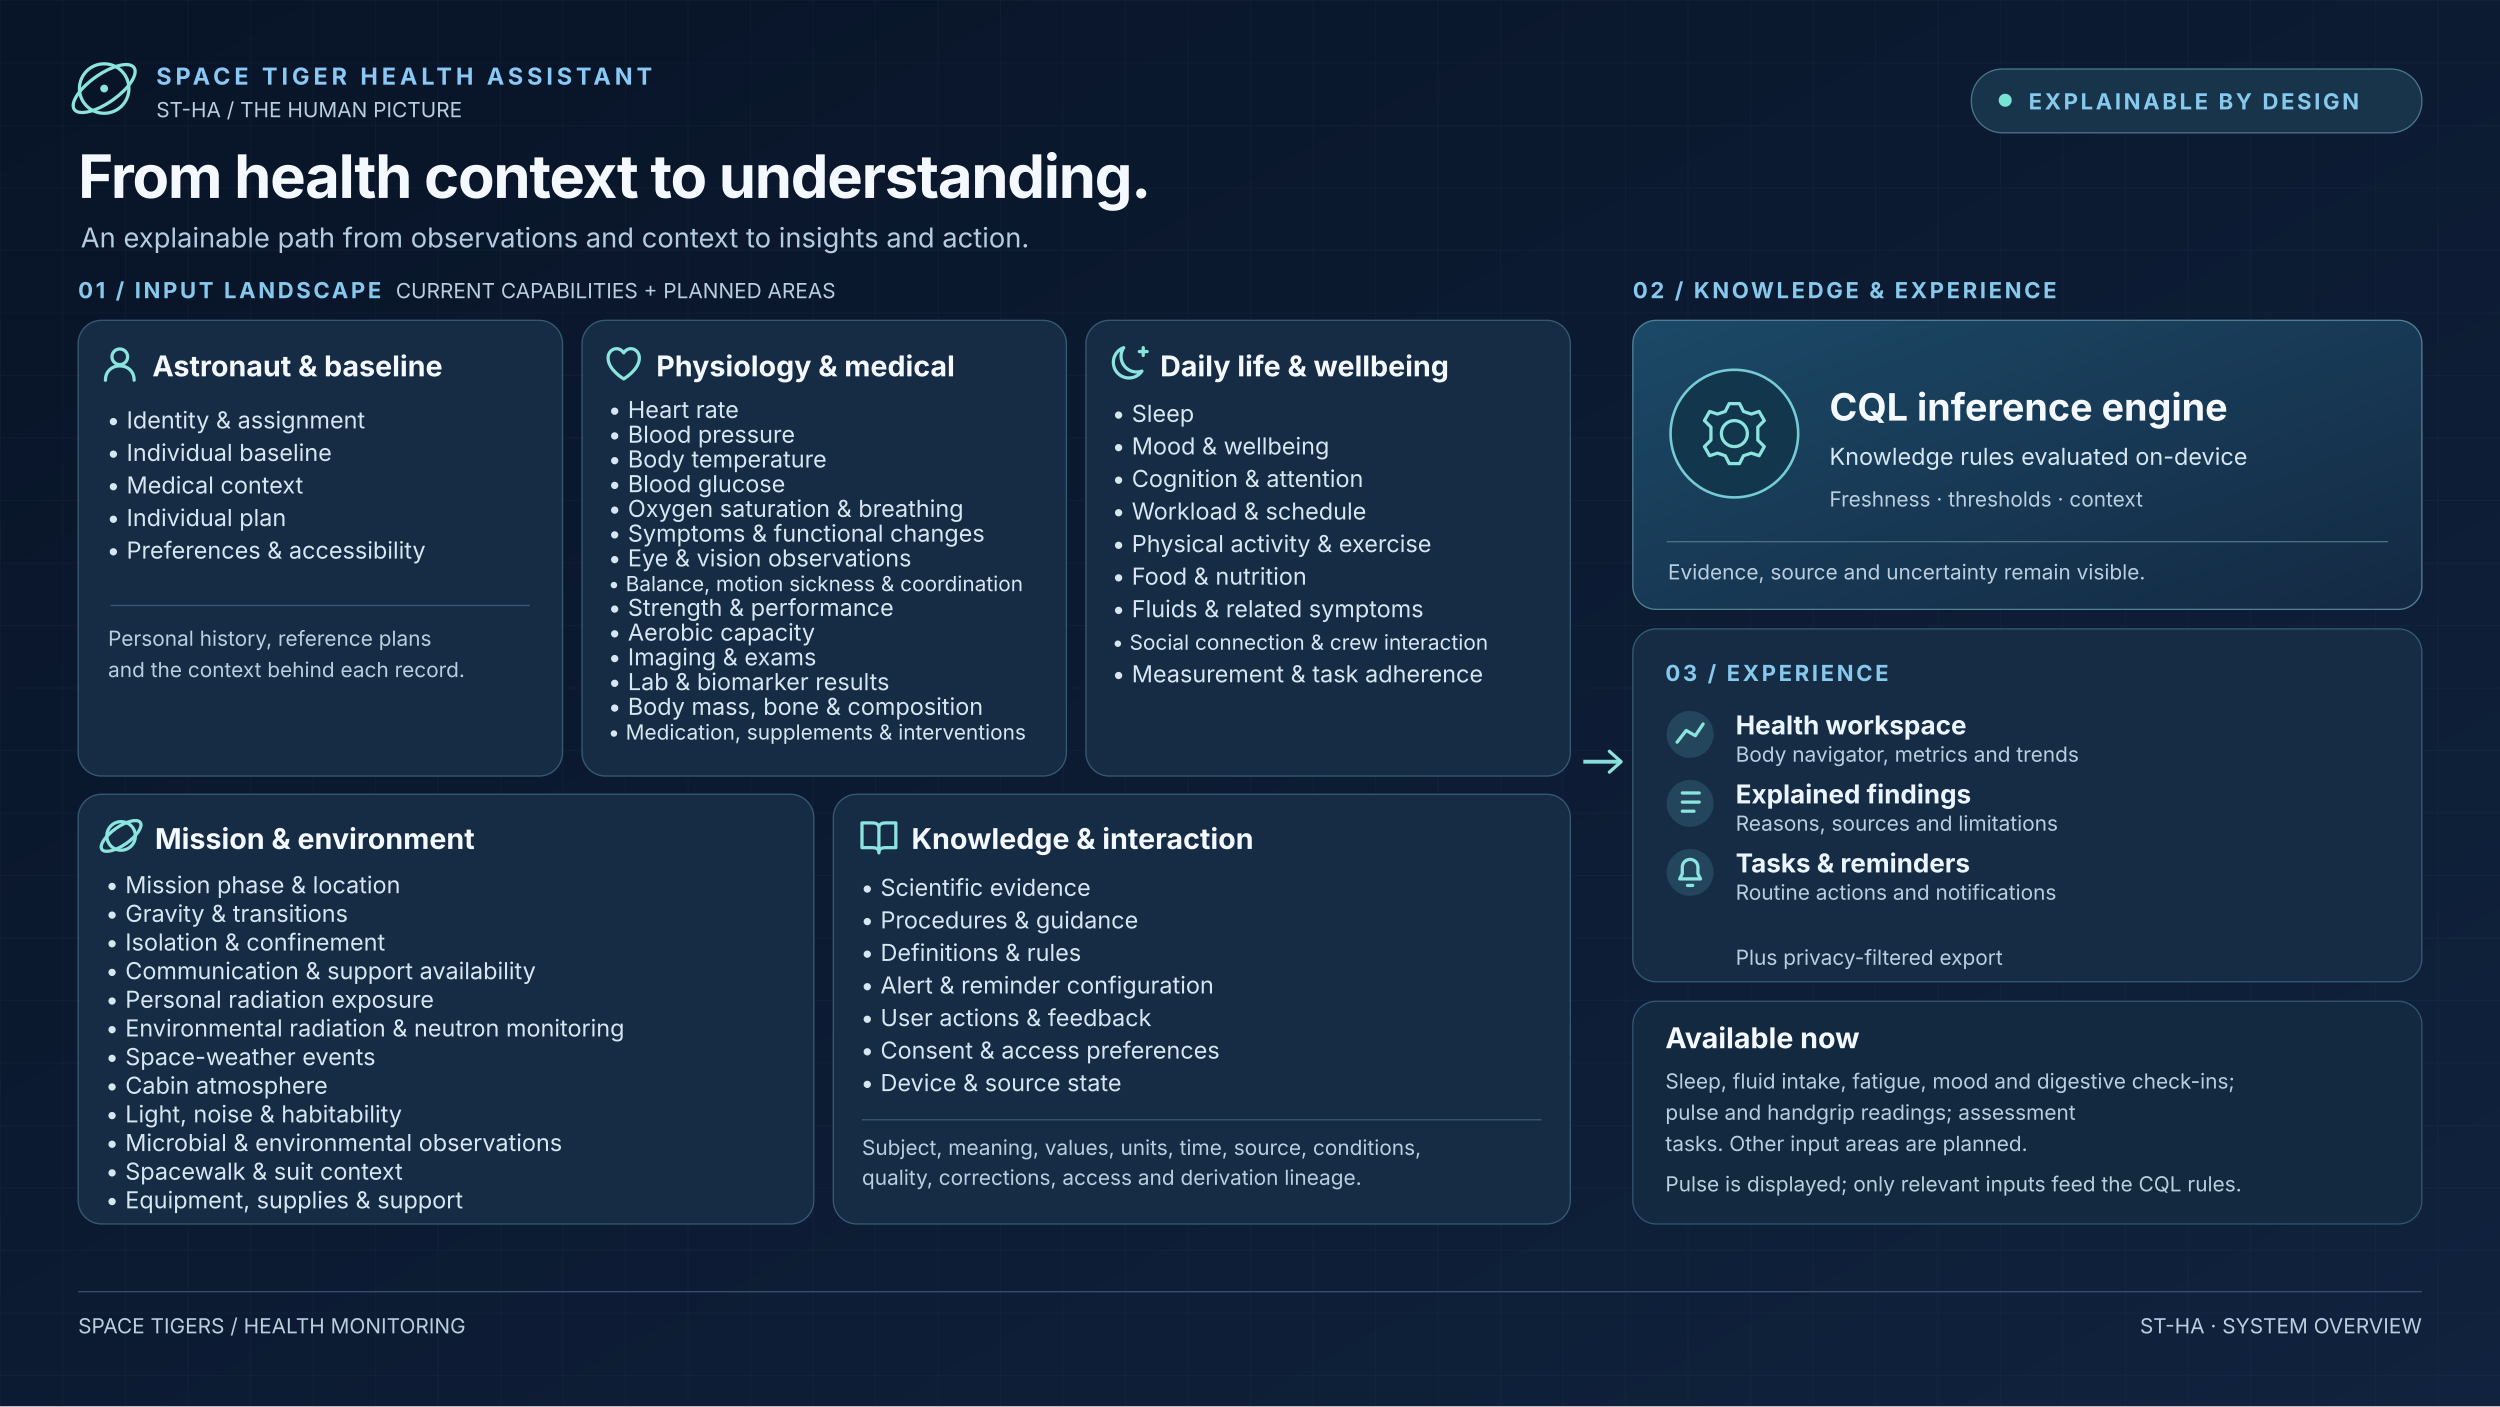
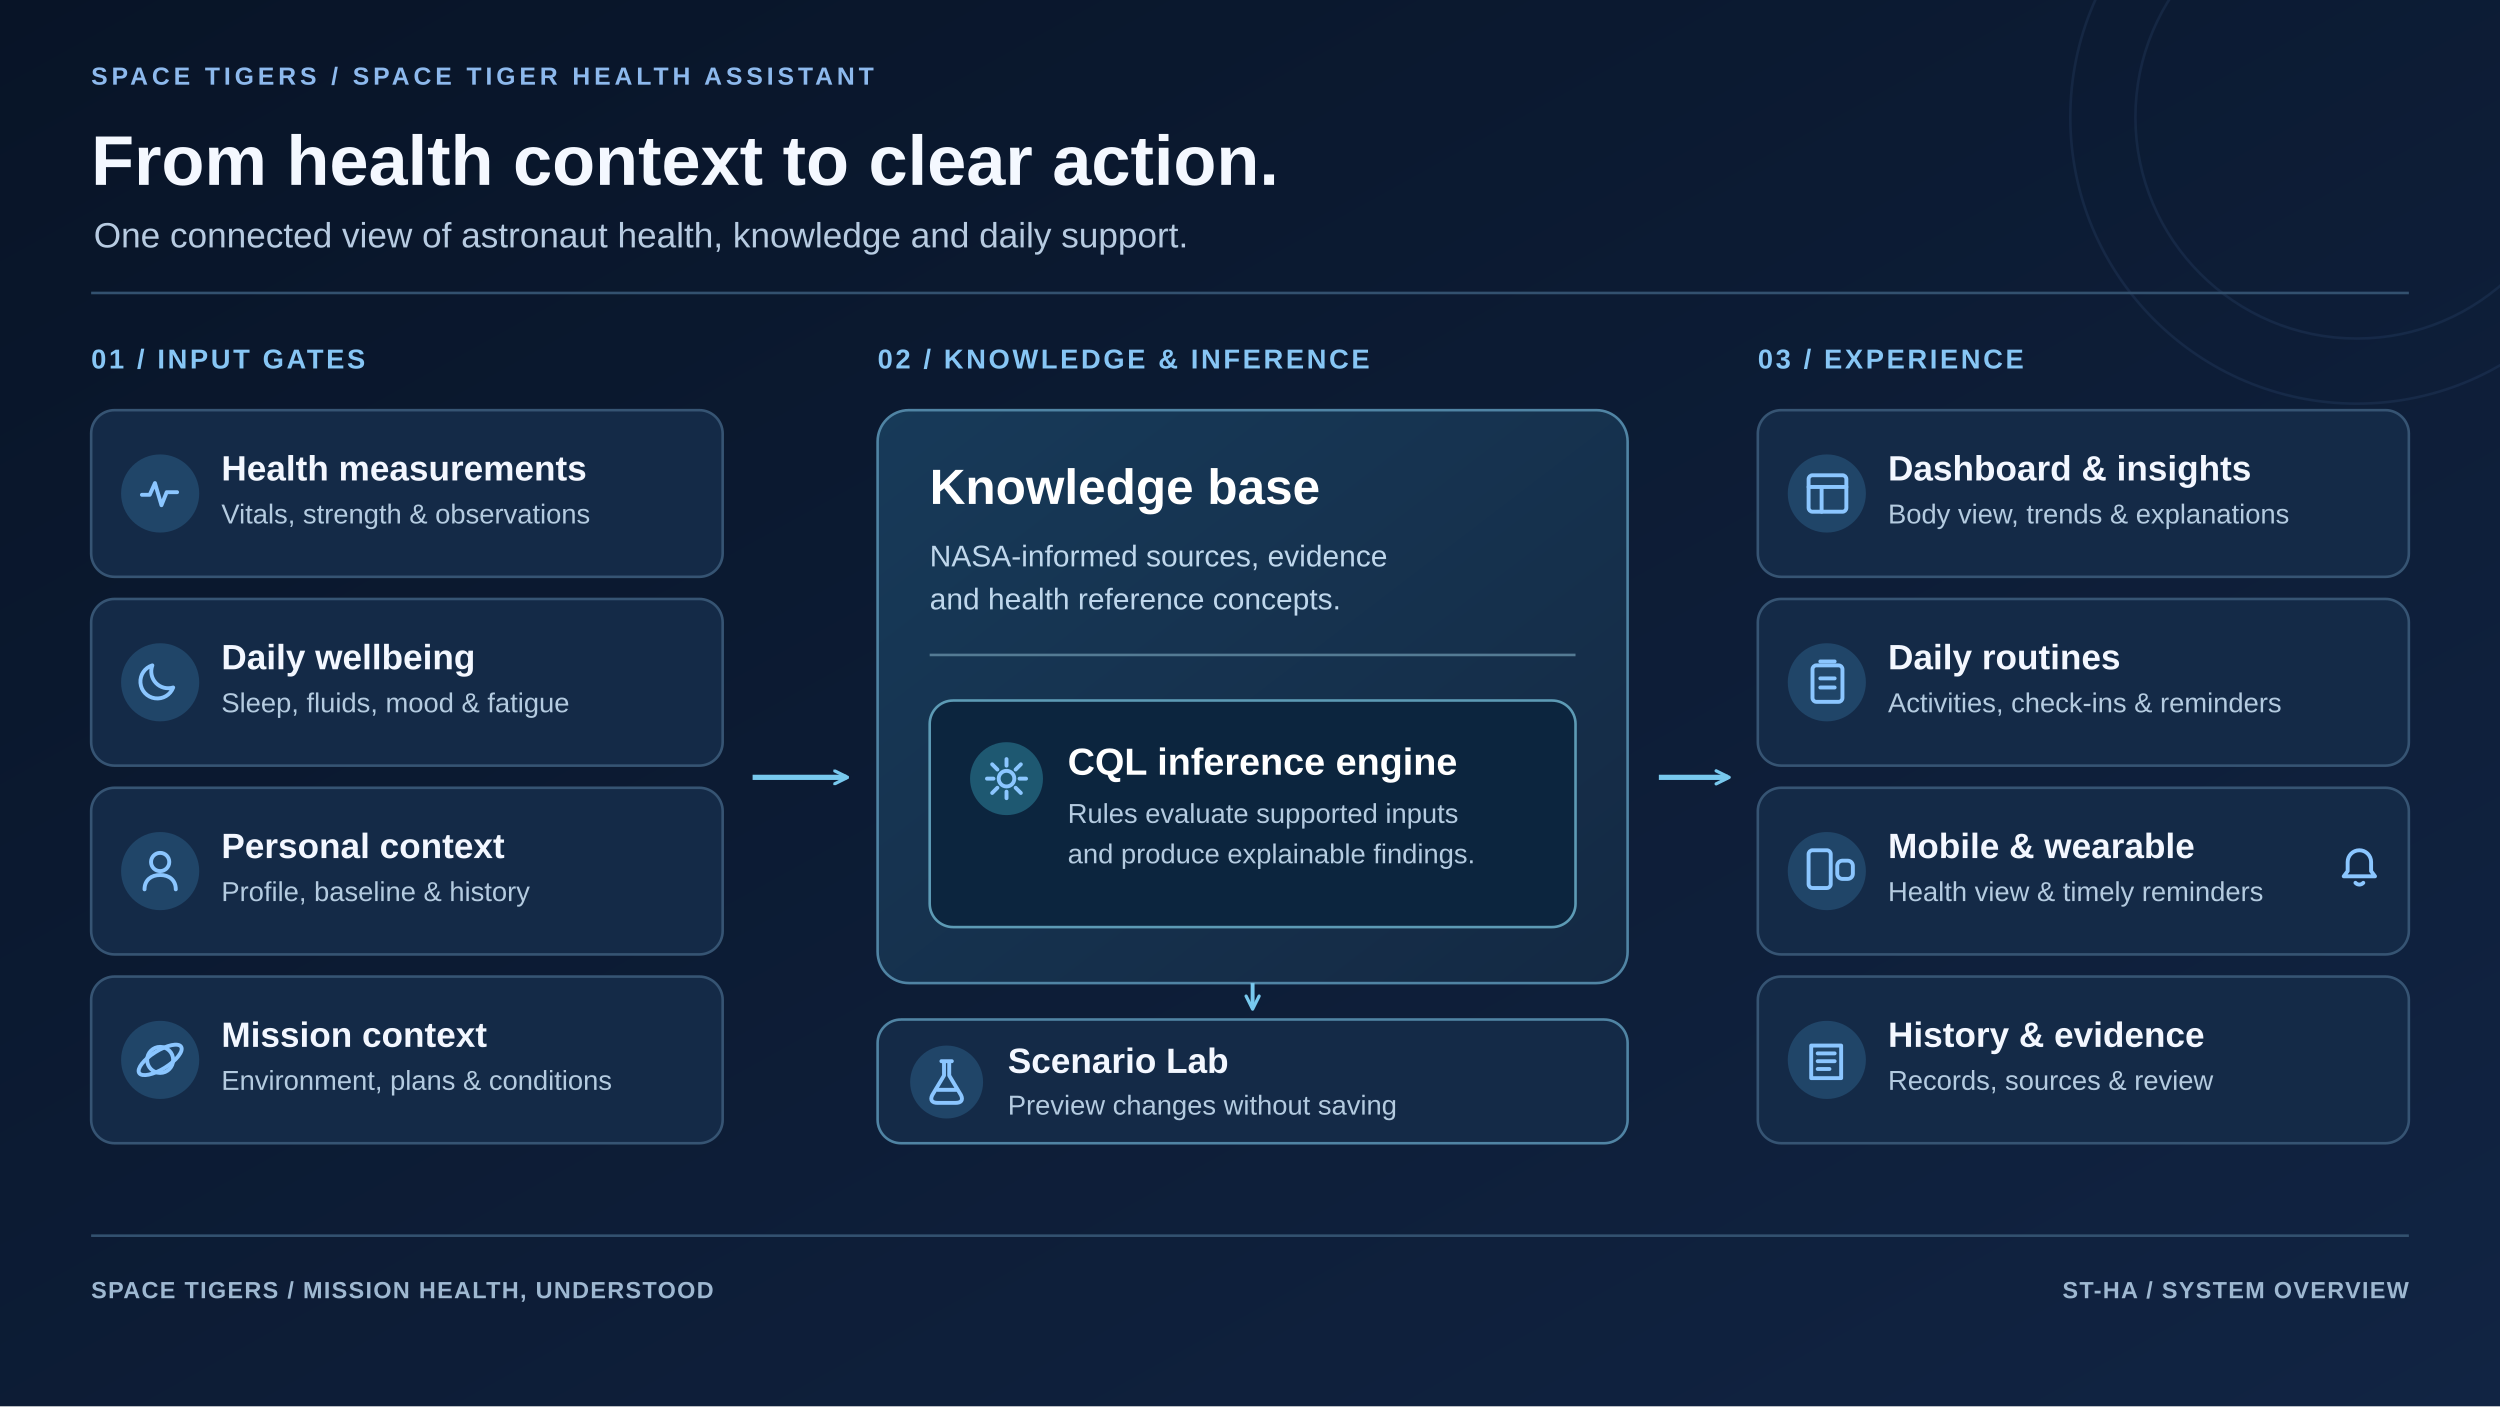
<svg xmlns="http://www.w3.org/2000/svg" width="1920" height="1080" viewBox="0 0 1920 1080" role="img" aria-labelledby="title description">
  <defs>
-     <linearGradient id="background" x2="1" y2="1">
+     <linearGradient id="background" x1="0" y1="0" x2="1" y2="1">
      <stop stop-color="#081427" />
-       <stop offset="1" stop-color="#10223d" />
+       <stop offset="1" stop-color="#112443" />
    </linearGradient>
-     <linearGradient id="engine" x2="1" y2="1">
-       <stop stop-color="#1b4967" />
+     <linearGradient id="core" x1="0" y1="0" x2="1" y2="1">
+       <stop stop-color="#173a59" />
      <stop offset="1" stop-color="#142943" />
    </linearGradient>
-     <pattern id="grid" width="48" height="48" patternUnits="userSpaceOnUse">
-       <path d="M48 0H0V48" fill="none" stroke="#90b5d8" stroke-opacity=".06" />
-     </pattern>
+     <marker id="arrow" markerWidth="12" markerHeight="12" refX="10" refY="6" orient="auto" markerUnits="userSpaceOnUse">
+       <path d="M1 1L11 6L1 11" fill="none" stroke="#78c9ee" stroke-width="2.5" stroke-linecap="round" stroke-linejoin="round" />
+     </marker>
    <style>
-       text{font-family:Inter,"Segoe UI",Arial,sans-serif}
-       .brand{fill:#8ac8f5;font-size:18px;font-weight:700;letter-spacing:3px}
-       .title{fill:#f4f8ff;font-size:46px;font-weight:700;letter-spacing:-1px}
-       .subtitle{fill:#b5cbe0;font-size:21px}
-       .kicker{fill:#86c9ed;font-size:17px;font-weight:700;letter-spacing:2px}
-       .heading{fill:#f4f8ff;font-size:22px;font-weight:700}
-       .item{fill:#d7e7f2;font-size:18px}
-       .small{fill:#b9cede;font-size:16px}
-       .engine-title{fill:#f4f8ff;font-size:29px;font-weight:700}
-       .output{fill:#eaf5ff;font-size:20px;font-weight:700}
-       .card{fill:#162c45;stroke:#355b74}
-       .icon{fill:none;stroke:#8ce4df;stroke-width:2.5;stroke-linecap:round;stroke-linejoin:round}
+       text { font-family: "Segoe UI", Arial, sans-serif; }
+       .eyebrow { fill: #8db9ed; font-size: 19px; font-weight: 700; letter-spacing: 3px; }
+       .title { fill: #f4f8ff; font-size: 54px; font-weight: 700; }
+       .subtitle { fill: #b7cbe1; font-size: 27px; }
+       .section { fill: #87c6f5; font-size: 21px; font-weight: 700; letter-spacing: 2px; }
+       .card { fill: #142a47; stroke: #365473; stroke-width: 2; }
+       .card-title { fill: #f3f7ff; font-size: 27px; font-weight: 700; }
+       .card-copy { fill: #b4cbe0; font-size: 21px; }
+       .core-title { fill: #ffffff; font-size: 38px; font-weight: 700; }
+       .core-copy { fill: #bfd7ec; font-size: 23px; }
+       .engine-title { fill: #ffffff; font-size: 29px; font-weight: 700; }
+       .footer { fill: #9eb8d1; font-size: 18px; font-weight: 600; letter-spacing: 1px; }
+       .icon { fill: none; stroke: #8bc6ff; stroke-width: 3; stroke-linecap: round; stroke-linejoin: round; }
    </style>
  </defs>
  <rect width="1920" height="1080" fill="url(#background)" />
-   <rect width="1920" height="1080" fill="url(#grid)" />
-   <g transform="translate(60 48)" class="icon">
-     <circle cx="20" cy="20" r="19" />
-     <ellipse cx="20" cy="20" rx="28" ry="11" transform="rotate(-35 20 20)" />
-     <circle cx="20" cy="20" r="3" fill="#8ce4df" stroke="none" />
+   <circle cx="1810" cy="90" r="220" fill="none" stroke="#82baff" stroke-opacity=".08" stroke-width="2" />
+   <circle cx="1810" cy="90" r="170" fill="none" stroke="#82baff" stroke-opacity=".08" stroke-width="2" />
+   <text x="70" y="65" class="eyebrow">SPACE TIGERS  /  SPACE TIGER HEALTH ASSISTANT</text>
+   <text x="70" y="142" class="title">From health context to clear action.</text>
+   <text x="72" y="190" class="subtitle">One connected view of astronaut health, knowledge and daily support.</text>
+   <path d="M70 225H1850" stroke="#33516f" stroke-width="2" />
+   <text x="70" y="283" class="section">01  /  INPUT GATES</text>
+   <text x="674" y="283" class="section">02  /  KNOWLEDGE &amp; INFERENCE</text>
+   <text x="1350" y="283" class="section">03  /  EXPERIENCE</text>
+   <g transform="translate(70 315)">
+     <rect class="card" width="485" height="128" rx="18" />
+     <circle cx="53" cy="64" r="30" fill="#204568" />
+     <g class="icon" transform="translate(39 49)">
+       <path d="M0 16h6l4-9 5 17 4-10h8" />
+     </g>
+     <text x="100" y="54" class="card-title">Health measurements</text>
+     <text x="100" y="87" class="card-copy">Vitals, strength &amp; observations</text>
  </g>
-   <text x="120" y="65" class="brand">SPACE TIGER HEALTH ASSISTANT</text>
-   <text x="120" y="90" class="small">ST-HA  /  THE HUMAN PICTURE</text>
-   <text x="60" y="152" class="title">From health context to understanding.</text>
-   <text x="62" y="190" class="subtitle">An explainable path from observations and context to insights and action.</text>
-   <rect x="1514" y="53" width="346" height="49" rx="24" fill="#17344a" stroke="#46768c" />
-   <circle cx="1540" cy="77" r="5" fill="#79e3d3" />
-   <text x="1558" y="84" class="kicker">EXPLAINABLE BY DESIGN</text>
-   <text x="60" y="229" class="kicker">01  /  INPUT LANDSCAPE</text>
-   <text x="304" y="229" class="small">CURRENT CAPABILITIES + PLANNED AREAS</text>
-   <text x="1254" y="229" class="kicker">02  /  KNOWLEDGE &amp; EXPERIENCE</text>
-   <g transform="translate(60 246)">
-     <rect class="card" width="372" height="350" rx="18" />
-     <g class="icon" transform="translate(20 20)">
-       <circle cx="12" cy="8" r="6" />
-       <path d="M1 26c0-7 5-11 11-11s11 4 11 11" />
+   <g transform="translate(70 460)">
+     <rect class="card" width="485" height="128" rx="18" />
+     <circle cx="53" cy="64" r="30" fill="#204568" />
+     <g class="icon" transform="translate(40 48)">
+       <path d="M23 20A13 13 0 0 1 7 3a13 13 0 1 0 16 17z" />
    </g>
-     <text x="57" y="43" class="heading">Astronaut &amp; baseline</text>
-     <g class="item" transform="translate(22 83)">
-       <text y="0">•  Identity &amp; assignment</text>
-       <text y="25">•  Individual baseline</text>
-       <text y="50">•  Medical context</text>
-       <text y="75">•  Individual plan</text>
-       <text y="100">•  Preferences &amp; accessibility</text>
+     <text x="100" y="54" class="card-title">Daily wellbeing</text>
+     <text x="100" y="87" class="card-copy">Sleep, fluids, mood &amp; fatigue</text>
+   </g>
+   <g transform="translate(70 605)">
+     <rect class="card" width="485" height="128" rx="18" />
+     <circle cx="53" cy="64" r="30" fill="#204568" />
+     <g class="icon" transform="translate(41 48)">
+       <circle cx="12" cy="9" r="7" />
+       <path d="M0 30c0-7 5-11 12-11s12 4 12 11" />
    </g>
-     <path d="M25 219h322" stroke="#355b74" />
-     <text x="23" y="250" class="small">Personal history, reference plans</text>
-     <text x="23" y="274" class="small">and the context behind each record.</text>
+     <text x="100" y="54" class="card-title">Personal context</text>
+     <text x="100" y="87" class="card-copy">Profile, baseline &amp; history</text>
  </g>
-   <g transform="translate(447 246)">
-     <rect class="card" width="372" height="350" rx="18" />
-     <g class="icon" transform="translate(20 20)">
-       <path d="M12 25S0 18 0 9C0 2 8-1 12 5c4-6 12-3 12 4 0 9-12 16-12 16z" />
+   <g transform="translate(70 750)">
+     <rect class="card" width="485" height="128" rx="18" />
+     <circle cx="53" cy="64" r="30" fill="#204568" />
+     <g class="icon" transform="translate(39 49)">
+       <circle cx="14" cy="15" r="10" />
+       <ellipse cx="14" cy="15" rx="19" ry="7" transform="rotate(-32 14 15)" />
    </g>
-     <text x="57" y="43" class="heading">Physiology &amp; medical</text>
-     <g class="item" transform="translate(20 75)">
-       <text y="0">•  Heart rate</text>
-       <text y="19">•  Blood pressure</text>
-       <text y="38">•  Body temperature</text>
-       <text y="57">•  Blood glucose</text>
-       <text y="76">•  Oxygen saturation &amp; breathing</text>
-       <text y="95">•  Symptoms &amp; functional changes</text>
-       <text y="114">•  Eye &amp; vision observations</text>
-       <text y="133" font-size="16">•  Balance, motion sickness &amp; coordination</text>
-       <text y="152">•  Strength &amp; performance</text>
-       <text y="171">•  Aerobic capacity</text>
-       <text y="190">•  Imaging &amp; exams</text>
-       <text y="209">•  Lab &amp; biomarker results</text>
-       <text y="228">•  Body mass, bone &amp; composition</text>
-       <text y="247" font-size="16">•  Medication, supplements &amp; interventions</text>
+     <text x="100" y="54" class="card-title">Mission context</text>
+     <text x="100" y="87" class="card-copy">Environment, plans &amp; conditions</text>
+   </g>
+   <path d="M578 597H650" stroke="#78c9ee" stroke-width="4" marker-end="url(#arrow)" />
+   <rect x="674" y="315" width="576" height="440" rx="24" fill="url(#core)" stroke="#5084a4" stroke-width="2" />
+   <text x="714" y="387" class="core-title">Knowledge base</text>
+   <text x="714" y="435" class="core-copy">NASA-informed sources, evidence</text>
+   <text x="714" y="468" class="core-copy">and health reference concepts.</text>
+   <path d="M714 503H1210" stroke="#547b94" stroke-width="2" />
+   <rect x="714" y="538" width="496" height="174" rx="18" fill="#0c253e" stroke="#5d9bb5" stroke-width="2" />
+   <circle cx="773" cy="598" r="28" fill="#1e5871" />
+   <g class="icon" transform="translate(758 583)">
+     <circle cx="15" cy="15" r="6" />
+     <path d="M15 0v5M15 25v5M0 15h5M25 15h5M4 4l4 4M22 22l4 4M26 4l-4 4M8 22l-4 4" />
+   </g>
+   <text x="820" y="595" class="engine-title">CQL inference engine</text>
+   <text x="820" y="632" class="card-copy">Rules evaluate supported inputs</text>
+   <text x="820" y="663" class="card-copy">and produce explainable findings.</text>
+   <path d="M962 755V774" stroke="#78c9ee" stroke-width="3" marker-end="url(#arrow)" />
+   <g transform="translate(674 783)">
+     <rect width="576" height="95" rx="18" fill="#142a47" stroke="#5084a4" stroke-width="2" />
+     <circle cx="53" cy="48" r="28" fill="#204568" />
+     <g class="icon" transform="translate(40 32)">
+       <path d="M9 0h8M11 0v11L2 26c-2 4 0 6 4 6h14c4 0 6-2 4-6l-9-15V0M6 22h15" />
+     </g>
+     <text x="100" y="41" class="card-title">Scenario Lab</text>
+     <text x="100" y="73" class="card-copy">Preview changes without saving</text>
+   </g>
+   <path d="M1274 597H1327" stroke="#78c9ee" stroke-width="4" marker-end="url(#arrow)" />
+   <g transform="translate(1350 315)">
+     <rect class="card" width="500" height="128" rx="18" />
+     <circle cx="53" cy="64" r="30" fill="#204568" />
+     <g class="icon" transform="translate(39 49)">
+       <rect x="0" y="1" width="29" height="28" rx="3" />
+       <path d="M0 10h29M10 10v19" />
+     </g>
+     <text x="100" y="54" class="card-title">Dashboard &amp; insights</text>
+     <text x="100" y="87" class="card-copy">Body view, trends &amp; explanations</text>
+   </g>
+   <g transform="translate(1350 460)">
+     <rect class="card" width="500" height="128" rx="18" />
+     <circle cx="53" cy="64" r="30" fill="#204568" />
+     <g class="icon" transform="translate(40 48)">
+       <rect x="2" y="3" width="23" height="28" rx="3" />
+       <path d="M8 0h11M8 13h11M8 20h11" />
+     </g>
+     <text x="100" y="54" class="card-title">Daily routines</text>
+     <text x="100" y="87" class="card-copy">Activities, check-ins &amp; reminders</text>
+   </g>
+   <g transform="translate(1350 605)">
+     <rect class="card" width="500" height="128" rx="18" />
+     <circle cx="53" cy="64" r="30" fill="#204568" />
+     <g class="icon" transform="translate(38 48)">
+       <rect x="1" y="0" width="17" height="29" rx="3" />
+       <rect x="23" y="8" width="12" height="14" rx="4" />
+     </g>
+     <text x="100" y="54" class="card-title">Mobile &amp; wearable</text>
+     <text x="100" y="87" class="card-copy">Health view &amp; timely reminders</text>
+     <g class="icon" transform="translate(445 44)">
+       <path d="M5 24h24l-3-4v-7a9 9 0 0 0-18 0v7zM14 29a4 4 0 0 0 6 0" />
    </g>
  </g>
-   <g transform="translate(834 246)">
-     <rect class="card" width="372" height="350" rx="18" />
-     <g class="icon" transform="translate(22 20)">
-       <path d="M21 19A12 12 0 0 1 7 1a12 12 0 1 0 14 18z" />
-       <path d="M22 1v6M19 4h6" />
+   <g transform="translate(1350 750)">
+     <rect class="card" width="500" height="128" rx="18" />
+     <circle cx="53" cy="64" r="30" fill="#204568" />
+     <g class="icon" transform="translate(39 48)">
+       <path d="M2 5h23v25H2zM7 11h13M7 17h13M7 23h9" />
    </g>
-     <text x="57" y="43" class="heading">Daily life &amp; wellbeing</text>
-     <g class="item" transform="translate(20 78)">
-       <text y="0">•  Sleep</text>
-       <text y="25">•  Mood &amp; wellbeing</text>
-       <text y="50">•  Cognition &amp; attention</text>
-       <text y="75">•  Workload &amp; schedule</text>
-       <text y="100">•  Physical activity &amp; exercise</text>
-       <text y="125">•  Food &amp; nutrition</text>
-       <text y="150">•  Fluids &amp; related symptoms</text>
-       <text y="175" font-size="16">•  Social connection &amp; crew interaction</text>
-       <text y="200">•  Measurement &amp; task adherence</text>
-     </g>
+     <text x="100" y="54" class="card-title">History &amp; evidence</text>
+     <text x="100" y="87" class="card-copy">Records, sources &amp; review</text>
  </g>
-   <g transform="translate(60 610)">
-     <rect class="card" width="565" height="330" rx="18" />
-     <g class="icon" transform="translate(20 19)">
-       <circle cx="13" cy="13" r="11" />
-       <ellipse cx="13" cy="13" rx="18" ry="7" transform="rotate(-35 13 13)" />
-     </g>
-     <text x="59" y="42" class="heading">Mission &amp; environment</text>
-     <g class="item" transform="translate(21 76)">
-       <text y="0">•  Mission phase &amp; location</text>
-       <text y="22">•  Gravity &amp; transitions</text>
-       <text y="44">•  Isolation &amp; confinement</text>
-       <text y="66">•  Communication &amp; support availability</text>
-       <text y="88">•  Personal radiation exposure</text>
-       <text y="110">•  Environmental radiation &amp; neutron monitoring</text>
-       <text y="132">•  Space-weather events</text>
-       <text y="154">•  Cabin atmosphere</text>
-       <text y="176">•  Light, noise &amp; habitability</text>
-       <text y="198">•  Microbial &amp; environmental observations</text>
-       <text y="220">•  Spacewalk &amp; suit context</text>
-       <text y="242">•  Equipment, supplies &amp; support</text>
-     </g>
-   </g>
-   <g transform="translate(640 610)">
-     <rect class="card" width="566" height="330" rx="18" />
-     <g class="icon" transform="translate(20 19)">
-       <path d="M2 3h8c4 0 5 2 5 4v19c0-3-2-4-5-4H2zM28 3h-8c-4 0-5 2-5 4v19c0-3 2-4 5-4h8z" />
-     </g>
-     <text x="60" y="42" class="heading">Knowledge &amp; interaction</text>
-     <g class="item" transform="translate(21 78)">
-       <text y="0">•  Scientific evidence</text>
-       <text y="25">•  Procedures &amp; guidance</text>
-       <text y="50">•  Definitions &amp; rules</text>
-       <text y="75">•  Alert &amp; reminder configuration</text>
-       <text y="100">•  User actions &amp; feedback</text>
-       <text y="125">•  Consent &amp; access preferences</text>
-       <text y="150">•  Device &amp; source state</text>
-     </g>
-     <path d="M22 250h522" stroke="#355b74" />
-     <text x="22" y="277" class="small">Subject, meaning, values, units, time, source, conditions,</text>
-     <text x="22" y="300" class="small">quality, corrections, access and derivation lineage.</text>
-   </g>
-   <path d="M1216 585h28" stroke="#86dcd9" stroke-width="3" />
-   <path d="M1236 577l9 8-9 8" class="icon" />
-   <g transform="translate(1254 246)">
-     <rect width="606" height="222" rx="18" fill="url(#engine)" stroke="#528095" />
-     <circle cx="78" cy="87" r="49" fill="#12364c" stroke="#75cbd5" stroke-width="2" />
-     <g class="icon" transform="translate(55 64)">
-       <circle cx="23" cy="23" r="10" />
-       <path d="M19 0h8l3 6 6 2 6-2 4 7-5 5v10l5 5-4 7-6-2-6 2-3 6h-8l-3-6-6-2-6 2-4-7 5-5V18l-5-5 4-7 6 2 6-2z" />
-     </g>
-     <text x="151" y="77" class="engine-title">CQL inference engine</text>
-     <text x="151" y="111" class="item">Knowledge rules evaluated on-device</text>
-     <text x="151" y="143" class="small">Freshness  ·  thresholds  ·  context</text>
-     <path d="M26 170h554" stroke="#4b7183" />
-     <text x="27" y="199" class="small">Evidence, source and uncertainty remain visible.</text>
-   </g>
-   <g transform="translate(1254 483)">
-     <rect class="card" width="606" height="271" rx="18" />
-     <text x="25" y="40" class="kicker">03  /  EXPERIENCE</text>
-     <g transform="translate(26 63)">
-       <circle cx="18" cy="18" r="18" fill="#23465c" />
-       <path d="M8 24l7-9 7 4 6-9" class="icon" />
-       <text x="53" y="18" class="output">Health workspace</text>
-       <text x="53" y="39" class="small">Body navigator, metrics and trends</text>
-     </g>
-     <g transform="translate(26 116)">
-       <circle cx="18" cy="18" r="18" fill="#23465c" />
-       <path d="M12 10h13M12 17h13M12 24h9" class="icon" />
-       <text x="53" y="18" class="output">Explained findings</text>
-       <text x="53" y="39" class="small">Reasons, sources and limitations</text>
-     </g>
-     <g transform="translate(26 169)">
-       <circle cx="18" cy="18" r="18" fill="#23465c" />
-       <path d="M10 23h16l-2-4v-5a6 6 0 0 0-12 0v5zM16 28h4" class="icon" />
-       <text x="53" y="18" class="output">Tasks &amp; reminders</text>
-       <text x="53" y="39" class="small">Routine actions and notifications</text>
-     </g>
-     <text x="79" y="258" class="small">Plus privacy-filtered export</text>
-   </g>
-   <g transform="translate(1254 769)">
-     <rect width="606" height="171" rx="18" fill="#122940" stroke="#315572" />
-     <text x="25" y="36" class="heading">Available now</text>
-     <text x="25" y="67" class="small">Sleep, fluid intake, fatigue, mood and digestive check-ins;</text>
-     <text x="25" y="91" class="small">pulse and handgrip readings; assessment</text>
-     <text x="25" y="115" class="small">tasks. Other input areas are planned.</text>
-     <text x="25" y="146" class="small">Pulse is displayed; only relevant inputs feed the CQL rules.</text>
-   </g>
-   <path d="M60 992h1800" stroke="#34516e" />
-   <text x="60" y="1024" class="small">SPACE TIGERS  /  HEALTH MONITORING</text>
-   <text x="1860" y="1024" class="small" text-anchor="end">ST-HA  ·  SYSTEM OVERVIEW</text>
+   <path d="M70 949H1850" stroke="#33516f" stroke-width="2" />
+   <text x="70" y="997" class="footer">SPACE TIGERS  /  MISSION HEALTH, UNDERSTOOD</text>
+   <text x="1850" y="997" class="footer" text-anchor="end">ST-HA  /  SYSTEM OVERVIEW</text>
</svg>
